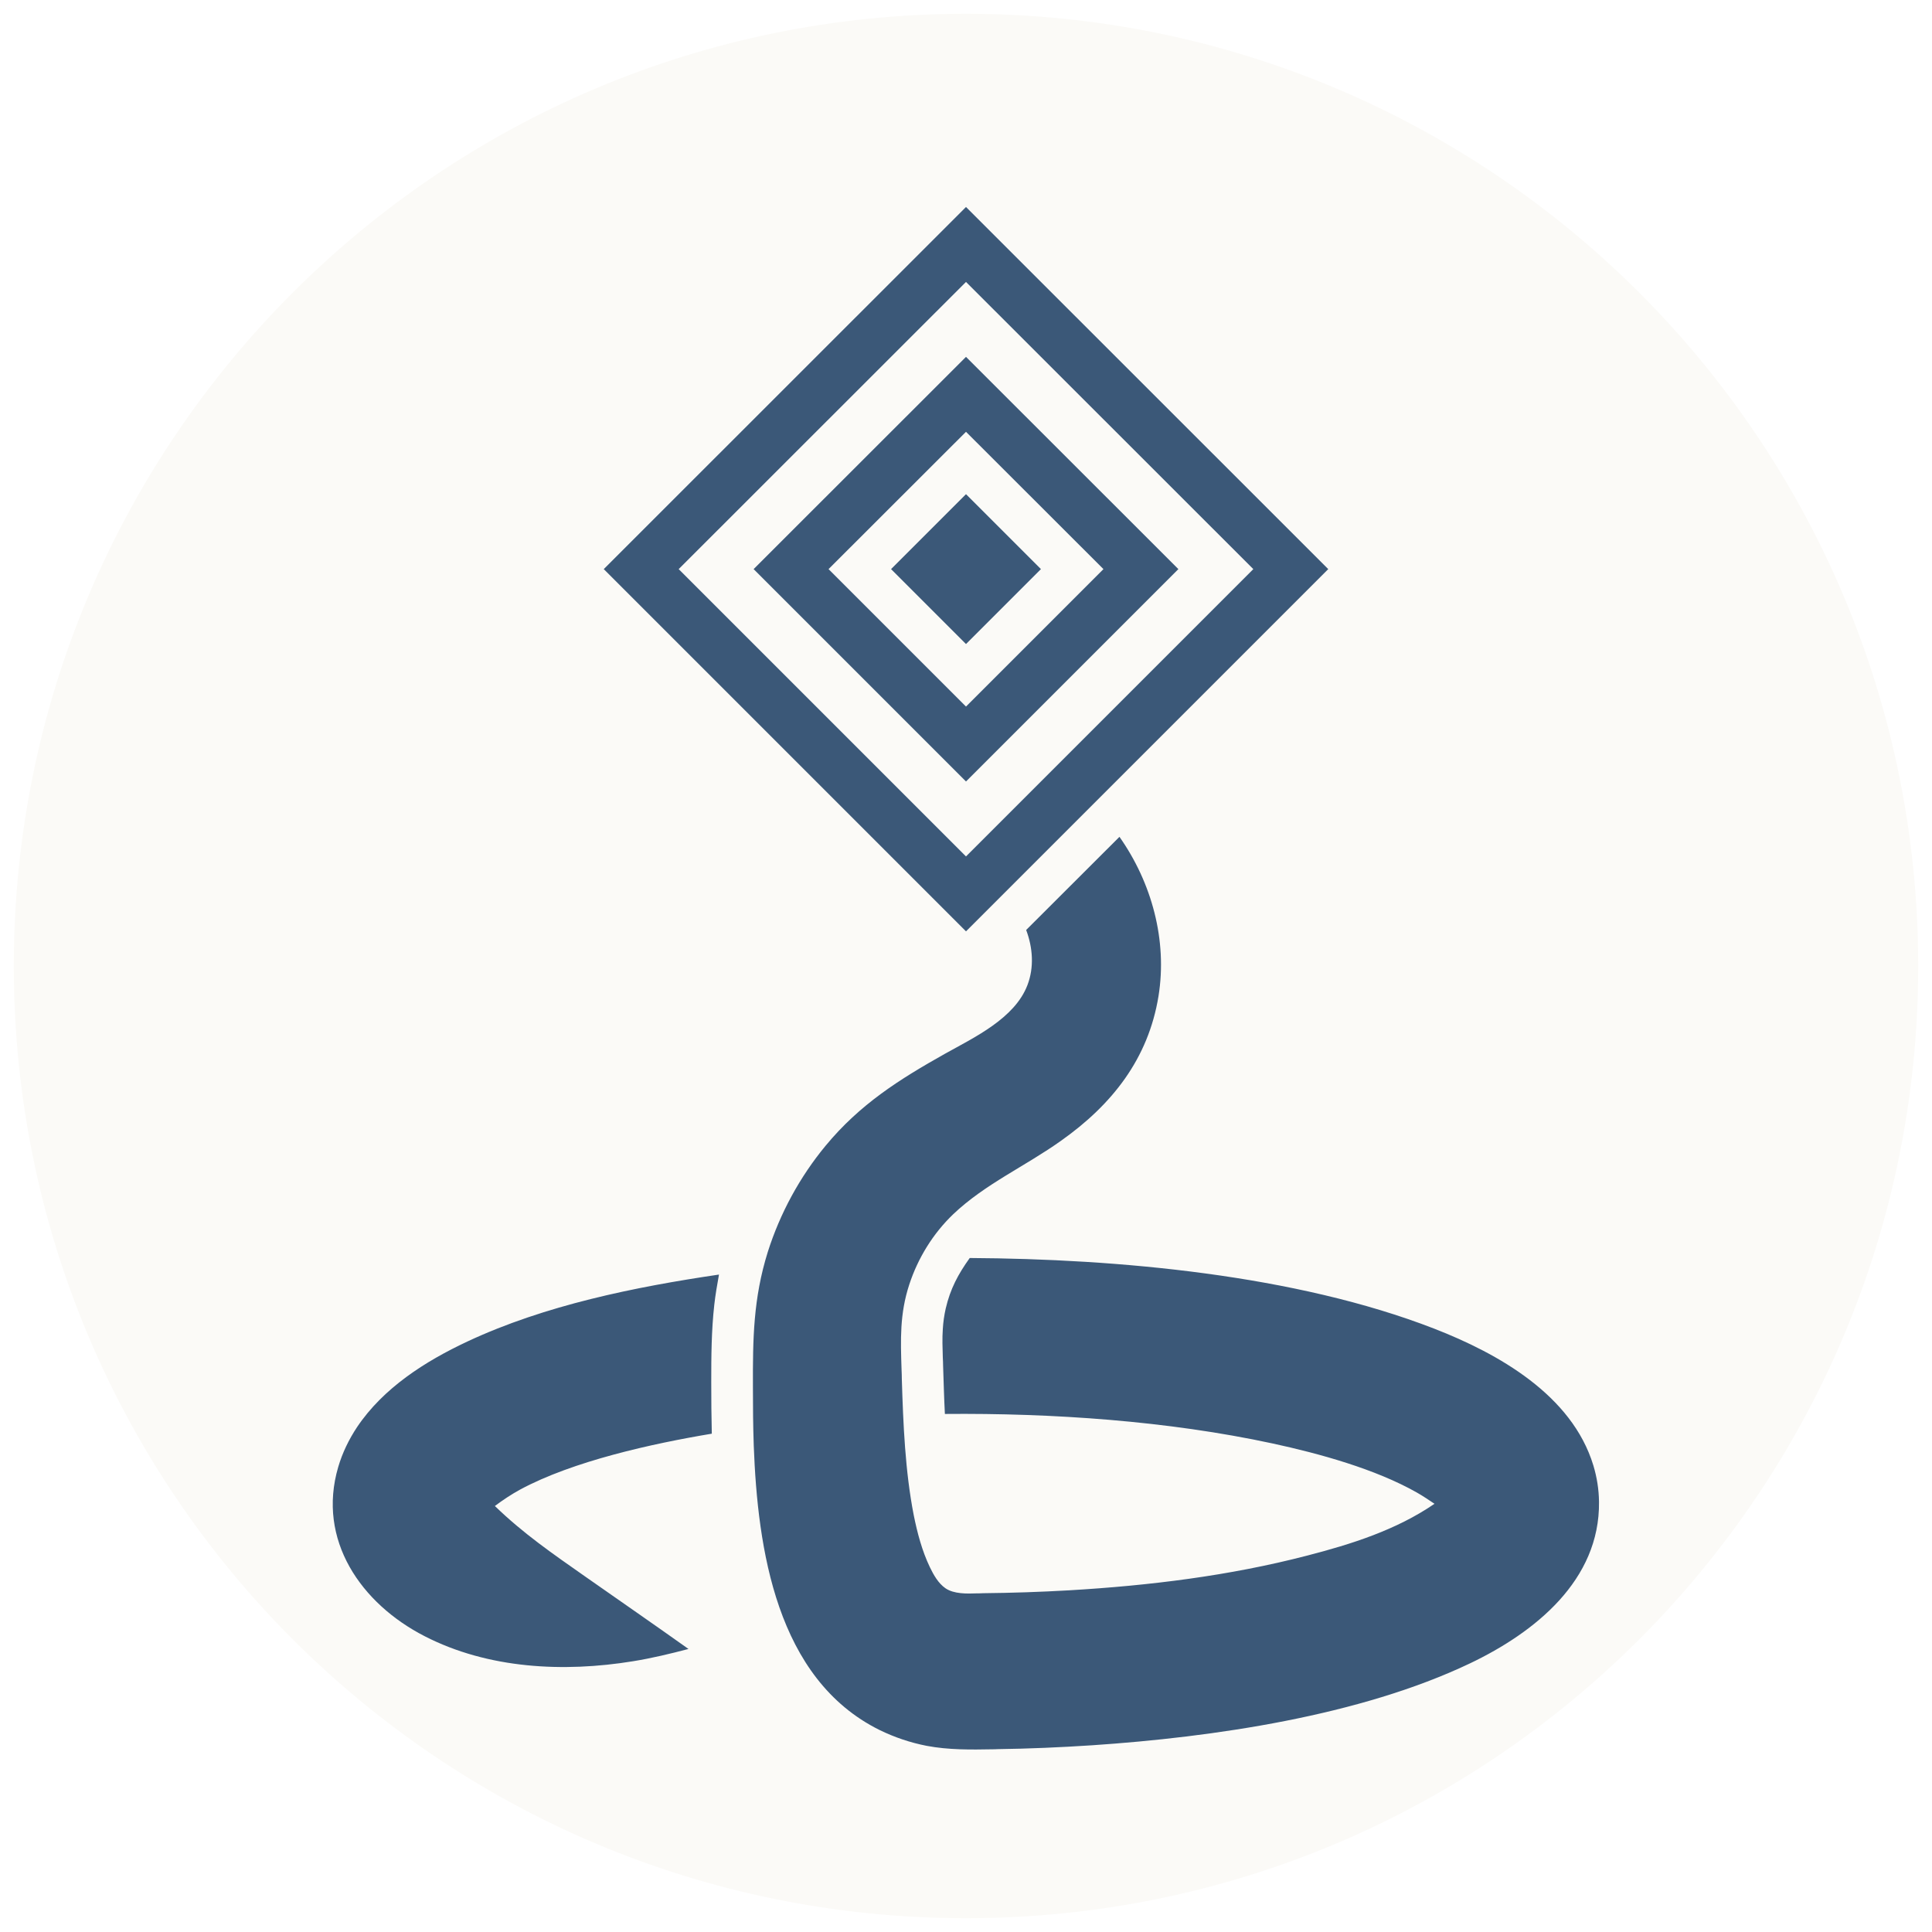
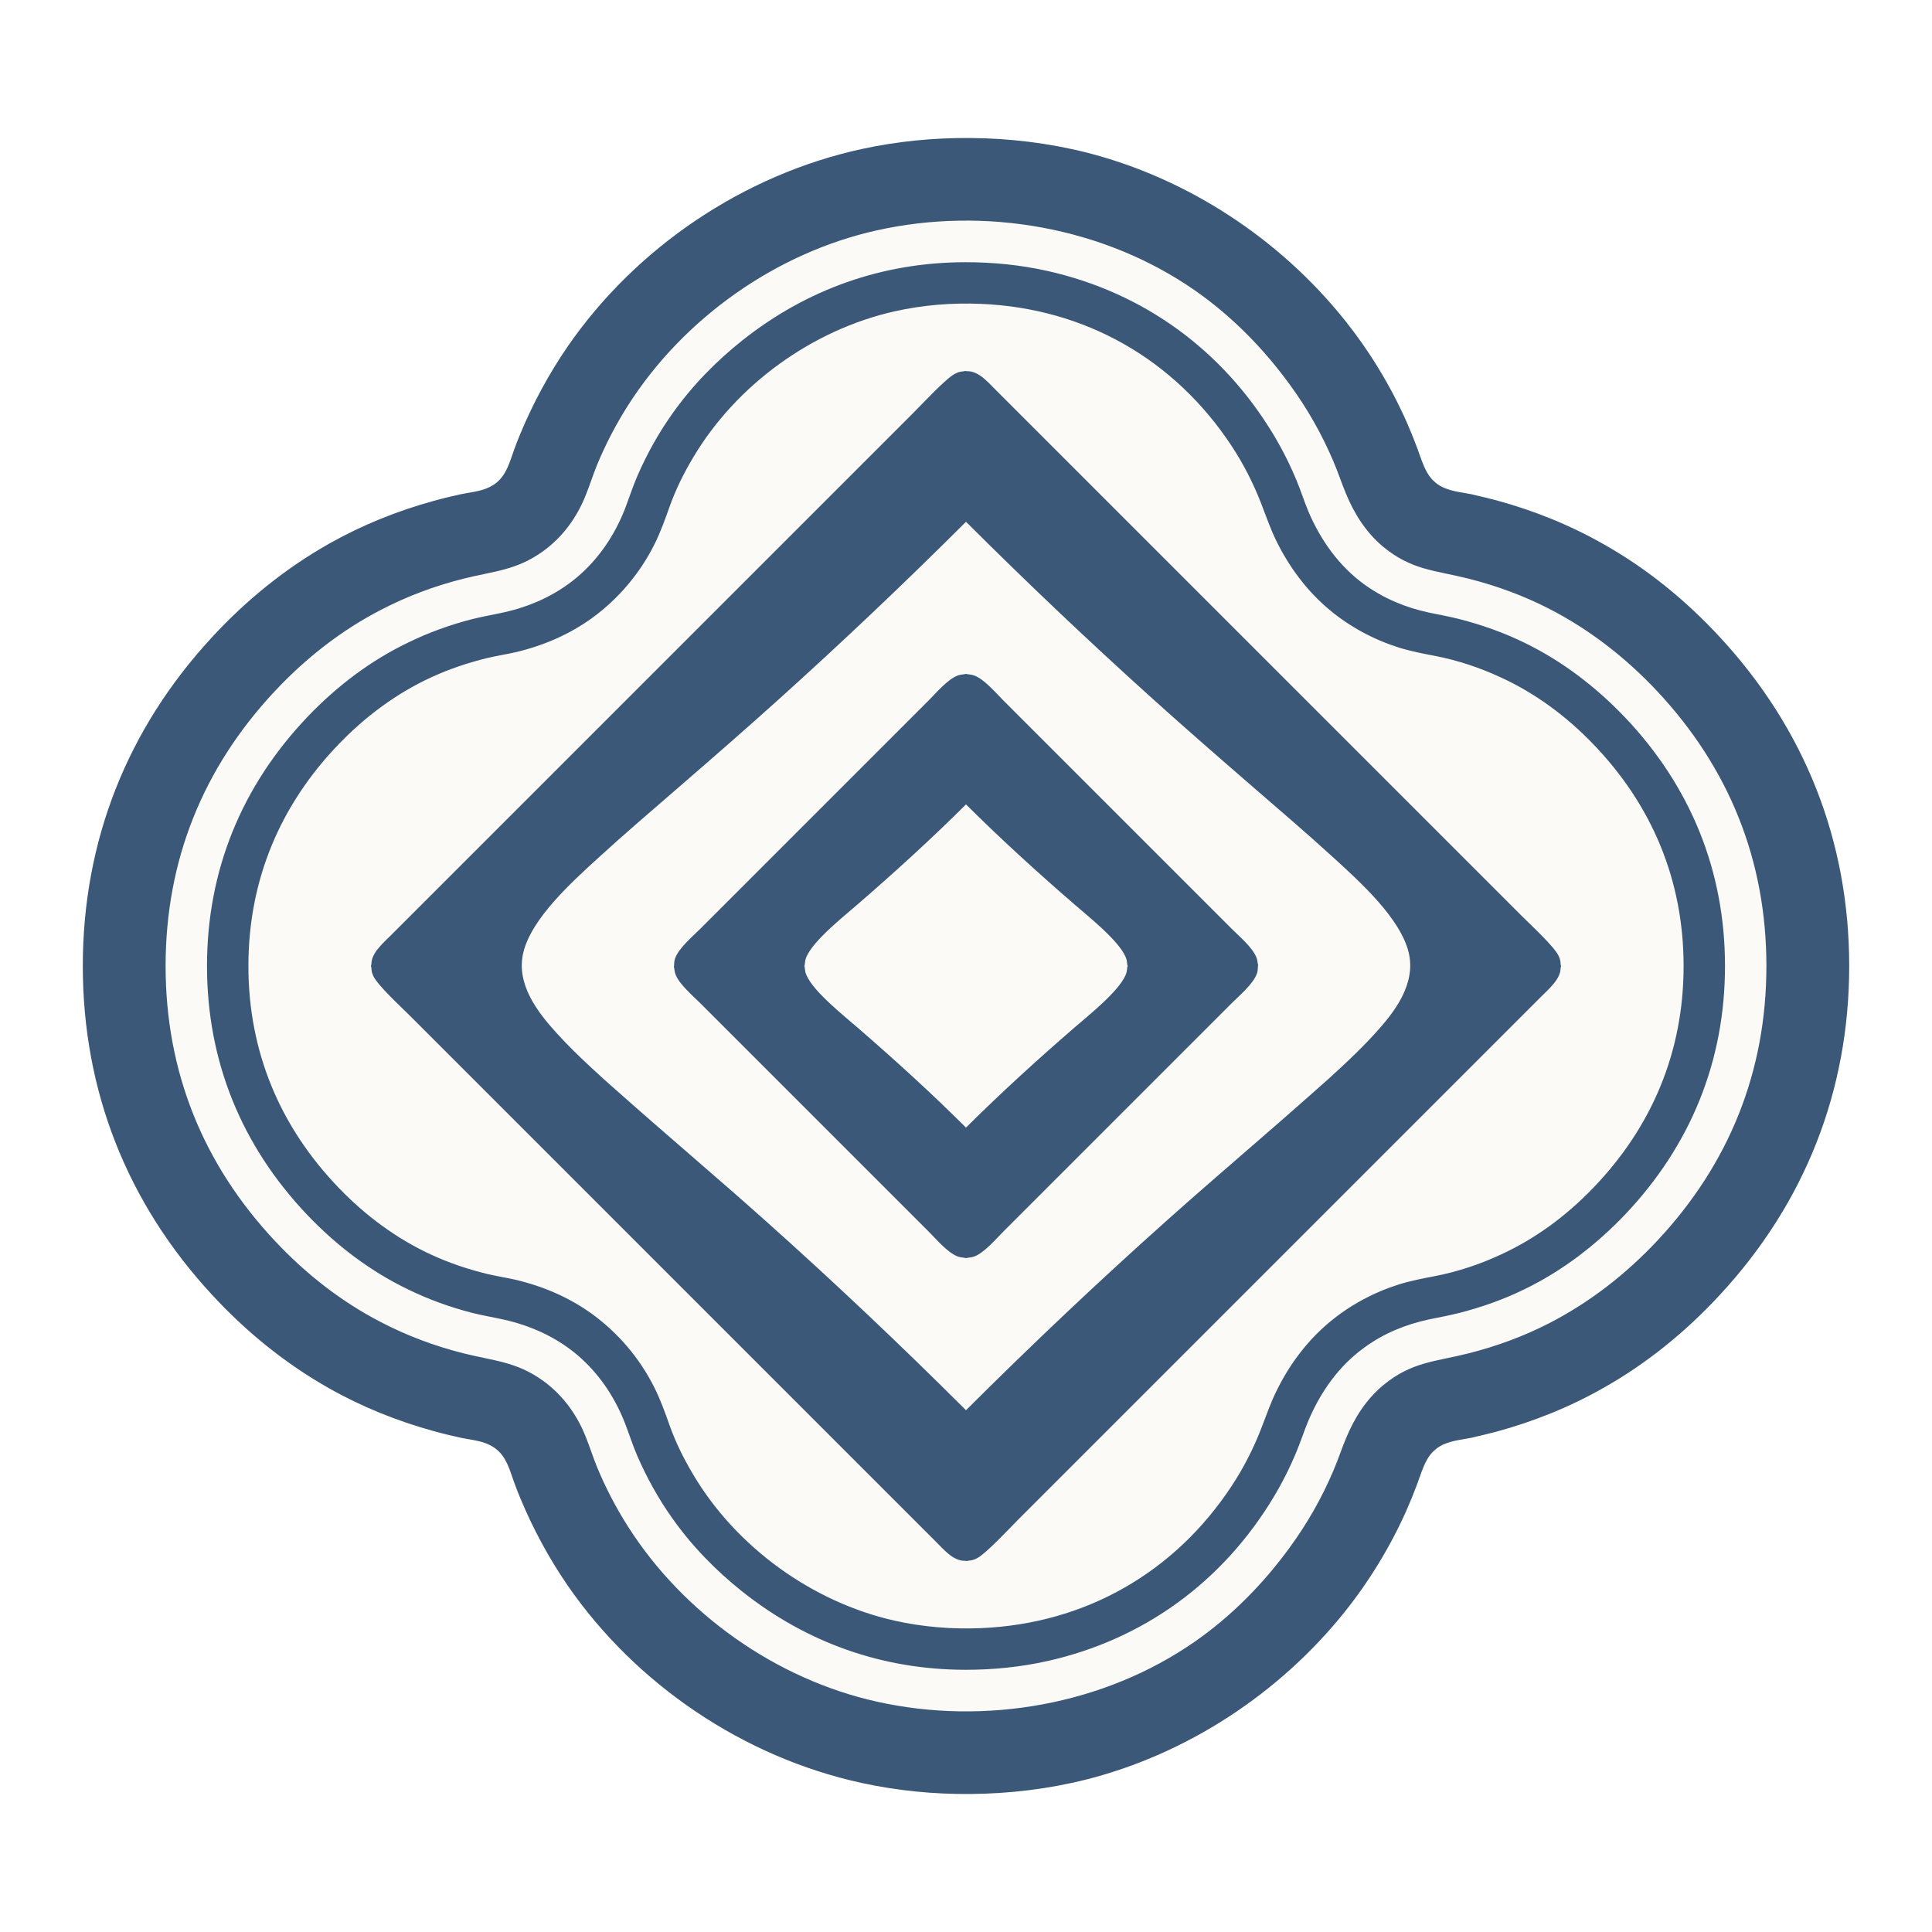
<svg xmlns="http://www.w3.org/2000/svg" viewBox="0 0 140 140" width="140" height="140">
-   <circle cx="70" cy="70" r="69" fill="#FBFAF7" />
-   <path fill="#3B5878" d="M68.47 102.46C68.41 101.29 68.38 100.12 68.34 98.95C68.34 98.77 68.33 98.58 68.32 98.39L68.32 98.39L68.32 98.39C68.3 97.69 68.27 97 68.32 96.3C68.35 95.8 68.42 95.31 68.53 94.82C68.86 93.4 69.43 92.33 70.27 91.16C81 91.22 93.89 92.38 103.93 96.28C108.58 98.09 113.91 101.09 115.46 106.19C115.72 107.05 115.86 107.94 115.87 108.83C115.94 114.52 111.22 118.29 106.53 120.53C98.54 124.34 87.92 125.88 79.13 126.47C76.85 126.62 74.55 126.72 72.26 126.75C72.16 126.76 72.06 126.76 71.96 126.76C70.35 126.79 68.74 126.81 67.15 126.51C65.97 126.28 64.81 125.89 63.73 125.36C56.25 121.65 54.9 112.22 54.62 104.76C54.57 103.34 54.56 101.93 54.56 100.51C54.55 97.02 54.58 94.1 55.64 90.71C56.53 87.91 57.96 85.28 59.83 83.02C62.31 80.02 65.16 78.22 68.51 76.34C70.63 75.16 73.53 73.79 74.45 71.39C74.95 70.09 74.84 68.67 74.36 67.39L81.12 60.64C83.46 63.96 84.6 68.14 83.95 72.18C83.21 76.73 80.58 80.05 76.89 82.66C74.33 84.49 71.37 85.8 69.07 87.99C67.61 89.39 66.52 91.16 65.89 93.08C65.19 95.21 65.26 97.1 65.33 99.23C65.34 99.47 65.35 99.71 65.35 99.95C65.45 103.19 65.59 106.6 66.21 109.78C66.47 111.07 66.81 112.37 67.38 113.56C67.65 114.12 67.99 114.73 68.51 115.09C69.12 115.51 70.05 115.49 70.83 115.46C70.97 115.46 71.1 115.46 71.23 115.45C73.31 115.43 75.4 115.36 77.48 115.24C83.27 114.9 89.08 114.19 94.7 112.73C97.92 111.9 101.18 110.87 103.95 108.97C103.53 108.69 103.12 108.41 102.68 108.16C99.67 106.45 95.6 105.33 92.22 104.6C84.61 102.96 76.25 102.39 68.47 102.46ZM70 15L96.25 41.24L70 67.49L43.75 41.24ZM70 20.43L49.18 41.24L70 62.06L90.82 41.24ZM49.89 119.49C48.56 119.84 47.23 120.16 45.87 120.38C40.84 121.2 35.38 120.93 30.78 118.57C26.17 116.21 22.95 111.6 24.51 106.3C24.81 105.28 25.28 104.31 25.87 103.42C27.78 100.57 30.82 98.64 33.87 97.21C39.49 94.58 45.99 93.26 52.1 92.36C51.97 93.09 51.84 93.82 51.76 94.55C51.55 96.42 51.54 98.3 51.54 100.17C51.54 101.41 51.55 102.65 51.58 103.89C47.27 104.61 41.53 105.87 37.69 107.94C37.05 108.29 36.45 108.69 35.86 109.13C37.9 111.11 40.05 112.59 42.36 114.21C44.87 115.97 47.39 117.71 49.89 119.49ZM70 25.86L85.39 41.24L70 56.63L54.61 41.24ZM70 31.29L60.04 41.24L70 51.2L79.96 41.24ZM70 35.81L75.43 41.24L70 46.67L64.57 41.24Z" />
+   <path fill="#FBFAF7" d="M132 70C132 78.52 129.12 85.94 123.36 92.27C120.88 94.99 118.14 97.19 115.14 98.87C112.98 100.09 110.67 101.04 108.22 101.73C107.5 101.93 106.78 102.11 106.04 102.26C105.95 102.28 105.81 102.31 105.61 102.34C105.07 102.43 104.66 102.53 104.36 102.62C103.88 102.77 103.44 102.98 103.05 103.26C102.21 103.83 101.55 104.81 101.06 106.2C101.02 106.31 100.99 106.38 100.97 106.43C100.8 106.92 100.61 107.4 100.41 107.88C99.52 110.03 98.42 112.04 97.11 113.91C92.17 120.97 85.56 125.41 77.29 127.23C74.81 127.77 72.24 128.03 69.56 128C62.2 127.91 55.59 125.6 49.75 121.06C47.61 119.4 45.74 117.56 44.13 115.56C42.43 113.45 41.03 111.15 39.92 108.65C39.65 108.05 39.41 107.45 39.17 106.83C39.14 106.74 39.08 106.58 39.01 106.36C38.8 105.72 38.59 105.23 38.4 104.88C38.12 104.37 37.77 103.92 37.34 103.56C36.91 103.19 36.42 102.9 35.87 102.7C35.5 102.56 34.98 102.44 34.31 102.32C34.08 102.28 33.92 102.25 33.82 102.23C33.22 102.1 32.63 101.96 32.05 101.8C29.5 101.11 27.1 100.14 24.86 98.87C21.86 97.19 19.12 94.99 16.64 92.27C10.88 85.94 8 78.52 8 70C8 61.48 10.88 54.06 16.64 47.73C19.12 45.01 21.86 42.81 24.86 41.13C27.1 39.86 29.5 38.89 32.05 38.2C32.63 38.04 33.22 37.9 33.82 37.77C33.92 37.75 34.08 37.72 34.31 37.68C34.98 37.56 35.5 37.44 35.87 37.3C36.42 37.1 36.91 36.81 37.34 36.44C37.77 36.08 38.12 35.63 38.4 35.12C38.59 34.77 38.8 34.28 39.01 33.64C39.08 33.42 39.14 33.26 39.17 33.17C39.41 32.55 39.65 31.95 39.92 31.35C41.03 28.85 42.43 26.55 44.13 24.44C45.74 22.44 47.61 20.6 49.75 18.94C55.59 14.4 62.2 12.09 69.56 12C72.24 11.97 74.81 12.23 77.29 12.77C85.56 14.59 92.17 19.03 97.11 26.09C98.42 27.96 99.52 29.97 100.41 32.12C100.61 32.6 100.8 33.08 100.97 33.57C100.99 33.62 101.02 33.69 101.06 33.8C101.55 35.19 102.21 36.17 103.05 36.74C103.44 37.02 103.88 37.23 104.36 37.38C104.66 37.47 105.07 37.57 105.61 37.66C105.81 37.69 105.95 37.72 106.04 37.74C106.78 37.89 107.5 38.07 108.22 38.27C110.67 38.96 112.98 39.91 115.14 41.13C118.14 42.81 120.88 45.01 123.36 47.73C129.12 54.06 132 61.48 132 70Z" />
+   <path fill="#3B5878" d="M134 70C134 79.06 130.78 87.19 124.63 93.83C122.19 96.47 119.38 98.77 116.25 100.54C113.8 101.94 111.17 103 108.45 103.74C107.84 103.9 107.22 104.05 106.6 104.19C106 104.31 105.37 104.37 104.8 104.59C104.48 104.7 104.19 104.87 103.94 105.1C103.72 105.29 103.55 105.52 103.41 105.77C103.09 106.33 102.91 106.97 102.68 107.58C102.44 108.22 102.18 108.86 101.9 109.49C100.73 112.11 99.22 114.58 97.43 116.82C92.71 122.71 86.04 127.09 78.72 128.95C75.97 129.64 73.13 129.98 70.29 130C67.65 130.02 65.01 129.76 62.44 129.2C53.89 127.34 46.08 122.07 41.12 114.87C39.77 112.9 38.63 110.79 37.71 108.58C37.55 108.19 37.39 107.8 37.25 107.4C36.93 106.51 36.7 105.57 35.91 104.97C35.64 104.77 35.35 104.63 35.04 104.53C34.51 104.36 33.95 104.3 33.41 104.19C32.73 104.04 32.05 103.88 31.38 103.69C28.77 102.97 26.24 101.95 23.88 100.62C20.7 98.83 17.84 96.51 15.37 93.83C9.22 87.19 6 79.06 6 70C6 60.94 9.22 52.81 15.37 46.17C17.84 43.49 20.7 41.17 23.88 39.38C26.24 38.05 28.77 37.03 31.38 36.31C32.05 36.12 32.73 35.96 33.41 35.81C33.95 35.7 34.51 35.64 35.04 35.47C35.35 35.37 35.64 35.23 35.91 35.03C36.7 34.43 36.93 33.49 37.25 32.6C37.39 32.2 37.55 31.81 37.71 31.42C38.63 29.21 39.77 27.1 41.12 25.13C46.08 17.93 53.89 12.66 62.44 10.8C65.01 10.24 67.65 9.98 70.29 10C73.13 10.02 75.97 10.36 78.72 11.05C86.04 12.91 92.71 17.29 97.43 23.18C99.22 25.42 100.73 27.89 101.9 30.51C102.18 31.14 102.44 31.78 102.68 32.42C102.91 33.03 103.09 33.67 103.41 34.23C103.55 34.48 103.72 34.71 103.94 34.9C104.19 35.13 104.48 35.3 104.8 35.41C105.37 35.63 106 35.69 106.6 35.81C107.22 35.95 107.84 36.1 108.45 36.26C111.17 37 113.8 38.06 116.25 39.46C119.38 41.23 122.19 43.53 124.63 46.17C130.78 52.81 134 60.94 134 70ZM128 70C128 62.36 125.3 55.65 120.08 50.08C117.82 47.67 115.19 45.62 112.25 44.11C110.4 43.16 108.43 42.44 106.41 41.93C104 41.32 102.3 41.33 100.23 39.62C99 38.6 98.13 37.23 97.53 35.76C97.2 34.97 96.94 34.16 96.6 33.38C95.77 31.43 94.72 29.59 93.47 27.88C91.56 25.25 89.25 22.9 86.58 21.04C79.98 16.45 71.37 14.95 63.55 16.69C56.24 18.31 49.52 23.07 45.5 29.39C44.63 30.76 43.88 32.2 43.26 33.7C42.97 34.41 42.74 35.15 42.45 35.87C41.81 37.49 40.78 38.91 39.36 39.94C37.4 41.35 35.77 41.38 33.56 41.94C31.5 42.46 29.49 43.21 27.61 44.19C24.72 45.68 22.14 47.71 19.92 50.08C14.7 55.65 12 62.36 12 70C12 77.64 14.7 84.35 19.92 89.92C22.14 92.29 24.72 94.32 27.61 95.81C29.49 96.79 31.5 97.54 33.56 98.06C35.77 98.62 37.4 98.65 39.36 100.06C40.78 101.09 41.81 102.51 42.45 104.13C42.74 104.85 42.97 105.59 43.26 106.3C43.88 107.8 44.63 109.24 45.5 110.61C49.52 116.93 56.24 121.69 63.55 123.31C71.37 125.05 79.98 123.55 86.58 118.96C89.25 117.1 91.56 114.75 93.47 112.12C94.72 110.41 95.77 108.57 96.6 106.62C96.94 105.84 97.2 105.03 97.53 104.24C98.13 102.77 99 101.4 100.23 100.38C102.3 98.67 104 98.68 106.41 98.07C108.43 97.56 110.4 96.84 112.25 95.89C115.19 94.38 117.82 92.33 120.08 89.92C125.3 84.35 128 77.64 128 70ZM125 70C125 76.9 122.5 83.02 117.75 88.02C115.66 90.21 113.23 92.08 110.5 93.41C108.97 94.16 107.36 94.73 105.71 95.15C104.99 95.33 104.27 95.46 103.55 95.61C101.86 95.97 100.25 96.63 98.85 97.66C97.01 98.99 95.69 100.87 94.81 102.95C94.5 103.69 94.26 104.45 93.95 105.19C93.48 106.33 92.92 107.44 92.29 108.49C88.61 114.61 82.9 118.79 75.93 120.36C73.97 120.8 71.97 121 69.96 121C63.97 120.99 58.49 119.06 53.8 115.34C51.86 113.8 50.12 112.01 48.69 109.98C47.7 108.58 46.87 107.08 46.19 105.52C45.84 104.71 45.58 103.88 45.26 103.06C44.51 101.17 43.36 99.47 41.79 98.15C40.26 96.87 38.43 96.05 36.49 95.62C35.72 95.45 34.95 95.32 34.19 95.13C32.61 94.72 31.08 94.17 29.62 93.46C26.84 92.13 24.37 90.25 22.25 88.02C17.5 83.02 15 76.9 15 70C15 63.1 17.5 56.98 22.25 51.98C24.37 49.75 26.84 47.87 29.62 46.54C31.08 45.83 32.61 45.28 34.19 44.87C34.95 44.68 35.72 44.55 36.49 44.38C38.44 43.95 40.26 43.13 41.79 41.85C43.36 40.53 44.51 38.83 45.26 36.94C45.58 36.12 45.84 35.29 46.19 34.48C46.87 32.92 47.7 31.42 48.69 30.02C50.12 27.99 51.86 26.2 53.8 24.66C58.49 20.94 63.97 19.01 69.96 19C71.97 19 73.97 19.2 75.93 19.64C82.9 21.21 88.61 25.39 92.29 31.51C92.92 32.56 93.48 33.67 93.95 34.81C94.26 35.55 94.5 36.31 94.81 37.06C95.69 39.13 97.02 41.01 98.85 42.34C100.25 43.36 101.86 44.03 103.55 44.39C104.27 44.54 104.99 44.67 105.71 44.85C107.36 45.27 108.97 45.84 110.5 46.59C113.23 47.92 115.66 49.79 117.75 51.98C122.5 56.98 125 63.1 125 70ZM122 70C122 63.8 119.72 58.34 115.42 53.89C113.51 51.91 111.28 50.25 108.78 49.1C107.26 48.39 105.64 47.85 103.99 47.53C103.1 47.36 102.22 47.19 101.35 46.92C99.53 46.34 97.81 45.42 96.34 44.19C94.72 42.84 93.43 41.11 92.5 39.22C92.07 38.35 91.76 37.44 91.41 36.54C90.84 35.06 90.12 33.64 89.25 32.32C85.11 26.03 78.63 22.34 71.1 22.02C69 21.93 66.88 22.1 64.83 22.56C58.86 23.9 53.35 27.89 50.23 33.15C49.56 34.27 48.97 35.46 48.53 36.69C48.2 37.62 47.87 38.55 47.43 39.43C46.38 41.54 44.82 43.39 42.91 44.78C41.24 45.99 39.34 46.8 37.33 47.27C36.65 47.42 35.96 47.53 35.28 47.69C33.89 48.03 32.53 48.49 31.23 49.09C28.72 50.25 26.49 51.91 24.58 53.89C20.28 58.34 18 63.8 18 70C18 76.2 20.28 81.66 24.58 86.11C26.49 88.09 28.72 89.75 31.23 90.91C32.53 91.51 33.89 91.97 35.28 92.31C35.96 92.47 36.65 92.58 37.33 92.73C39.34 93.2 41.24 94.01 42.91 95.22C44.82 96.61 46.38 98.46 47.43 100.57C47.87 101.45 48.2 102.38 48.53 103.31C48.97 104.54 49.56 105.73 50.23 106.85C53.35 112.11 58.86 116.1 64.83 117.44C66.88 117.9 69 118.07 71.1 117.98C78.63 117.66 85.11 113.97 89.25 107.68C90.12 106.36 90.84 104.95 91.41 103.47C91.76 102.57 92.07 101.66 92.5 100.79C93.43 98.89 94.71 97.17 96.34 95.81C97.81 94.58 99.53 93.66 101.35 93.08C102.22 92.81 103.1 92.64 103.99 92.47C105.64 92.15 107.26 91.61 108.78 90.9C111.28 89.75 113.51 88.09 115.42 86.11C119.72 81.66 122 76.2 122 70ZM69.94 26.88C70.02 26.9 70.08 26.9 70.15 26.9C70.28 26.91 70.41 26.91 70.69 27.03C70.92 27.13 71.13 27.28 71.33 27.45C71.63 27.71 71.91 28.01 72.19 28.29L73.68 29.78C75.94 32.04 78.21 34.31 80.48 36.58C88.34 44.44 96.2 52.3 104.06 60.16C106.15 62.25 108.24 64.34 110.33 66.43C110.95 67.05 112.64 68.6 112.95 69.28C113.06 69.52 113.07 69.64 113.08 69.76C113.08 69.83 113.09 69.9 113.12 70C113.09 70.1 113.08 70.17 113.08 70.24C113.07 70.36 113.06 70.48 112.95 70.72C112.85 70.93 112.72 71.13 112.56 71.31C112.3 71.63 112 71.9 111.71 72.19L110.12 73.78C107.81 76.09 105.51 78.39 103.21 80.69C95.49 88.41 87.77 96.13 80.05 103.85L73.78 110.12C73.16 110.74 71.45 112.58 70.81 112.91C70.54 113.05 70.4 113.07 70.28 113.08C70.21 113.09 70.14 113.09 70.06 113.12C69.98 113.1 69.92 113.1 69.85 113.1C69.72 113.09 69.59 113.09 69.31 112.97C69.08 112.87 68.87 112.72 68.67 112.55C68.37 112.29 68.09 111.99 67.81 111.71L66.32 110.22C64.06 107.96 61.79 105.69 59.52 103.42C51.66 95.56 43.8 87.7 35.94 79.84C33.85 77.75 31.76 75.66 29.67 73.57C29.05 72.95 27.36 71.4 27.05 70.72C26.94 70.48 26.93 70.36 26.92 70.24C26.92 70.17 26.91 70.1 26.88 70C26.91 69.9 26.92 69.83 26.92 69.76C26.93 69.64 26.94 69.52 27.05 69.28C27.15 69.07 27.28 68.87 27.44 68.69C27.7 68.37 28 68.1 28.29 67.81L29.88 66.22C32.19 63.91 34.49 61.61 36.79 59.31C44.51 51.59 52.23 43.87 59.95 36.15L66.22 29.88C66.84 29.26 68.55 27.42 69.19 27.09C69.46 26.95 69.6 26.93 69.72 26.92C69.79 26.91 69.86 26.91 69.94 26.88ZM70 37.81C65.59 42.21 61.08 46.49 56.45 50.66C54.05 52.82 51.62 54.94 49.18 57.05C47.2 58.77 45.2 60.47 43.27 62.24C41.46 63.9 38.51 66.55 37.92 69.03C37.38 71.31 38.94 73.34 40.39 74.92C41.17 75.78 42.01 76.59 42.86 77.38C43.46 77.94 44.07 78.49 44.69 79.03C48.23 82.18 51.85 85.23 55.39 88.39C60.39 92.85 65.26 97.46 70 102.19C74.74 97.46 79.61 92.85 84.61 88.39C88.15 85.23 91.77 82.18 95.31 79.03C95.93 78.49 96.54 77.94 97.14 77.38C97.99 76.59 98.83 75.78 99.61 74.92C101.06 73.34 102.62 71.31 102.08 69.03C101.49 66.55 98.54 63.9 96.73 62.24C94.8 60.47 92.8 58.77 90.82 57.05C88.38 54.94 85.95 52.82 83.55 50.66C78.92 46.49 74.41 42.21 70 37.81ZM91.17 69.94C91.15 70.01 91.15 70.07 91.15 70.14C91.14 70.26 91.14 70.38 91.08 70.55C90.81 71.31 89.81 72.14 89.23 72.72C88.3 73.65 87.38 74.57 86.46 75.49C82.73 79.22 79.01 82.94 75.28 86.67C74.43 87.52 73.58 88.37 72.72 89.23C72.15 89.8 71.34 90.77 70.6 91.05C70.36 91.14 70.2 91.11 70 91.17C69.8 91.11 69.64 91.14 69.4 91.05C68.66 90.77 67.85 89.8 67.28 89.23C66.32 88.27 65.36 87.31 64.4 86.35C60.75 82.7 57.09 79.04 53.44 75.39L50.77 72.72C50.21 72.16 49.28 71.38 48.97 70.66C48.86 70.4 48.89 70.24 48.83 70.06C48.85 69.99 48.85 69.93 48.85 69.86C48.86 69.74 48.86 69.62 48.92 69.45C49.19 68.69 50.19 67.86 50.77 67.28C51.7 66.35 52.62 65.43 53.54 64.51C57.27 60.78 60.99 57.06 64.72 53.33C65.57 52.48 66.42 51.63 67.28 50.77C67.85 50.2 68.66 49.23 69.4 48.95C69.64 48.86 69.8 48.89 70 48.83C70.2 48.89 70.36 48.86 70.6 48.95C71.34 49.23 72.15 50.2 72.72 50.77C73.68 51.73 74.64 52.69 75.6 53.65C79.25 57.3 82.91 60.96 86.56 64.61L89.23 67.28C89.79 67.84 90.72 68.62 91.03 69.34C91.14 69.6 91.11 69.76 91.17 69.94ZM70 58.29C67.47 60.81 64.84 63.2 62.15 65.53C61.15 66.4 58.97 68.12 58.44 69.33C58.35 69.55 58.34 69.66 58.33 69.77C58.32 69.84 58.32 69.91 58.29 70C58.32 70.09 58.32 70.16 58.33 70.23C58.34 70.34 58.35 70.45 58.44 70.67C58.97 71.88 61.15 73.6 62.15 74.47C64.84 76.8 67.47 79.19 70 81.71C72.53 79.19 75.16 76.8 77.85 74.47C78.85 73.6 81.03 71.88 81.56 70.67C81.65 70.45 81.66 70.34 81.67 70.23C81.68 70.16 81.68 70.09 81.71 70C81.68 69.91 81.68 69.84 81.67 69.77C81.66 69.66 81.65 69.55 81.56 69.33C81.03 68.12 78.85 66.4 77.85 65.53C75.16 63.2 72.53 60.81 70 58.29Z" />
</svg>
